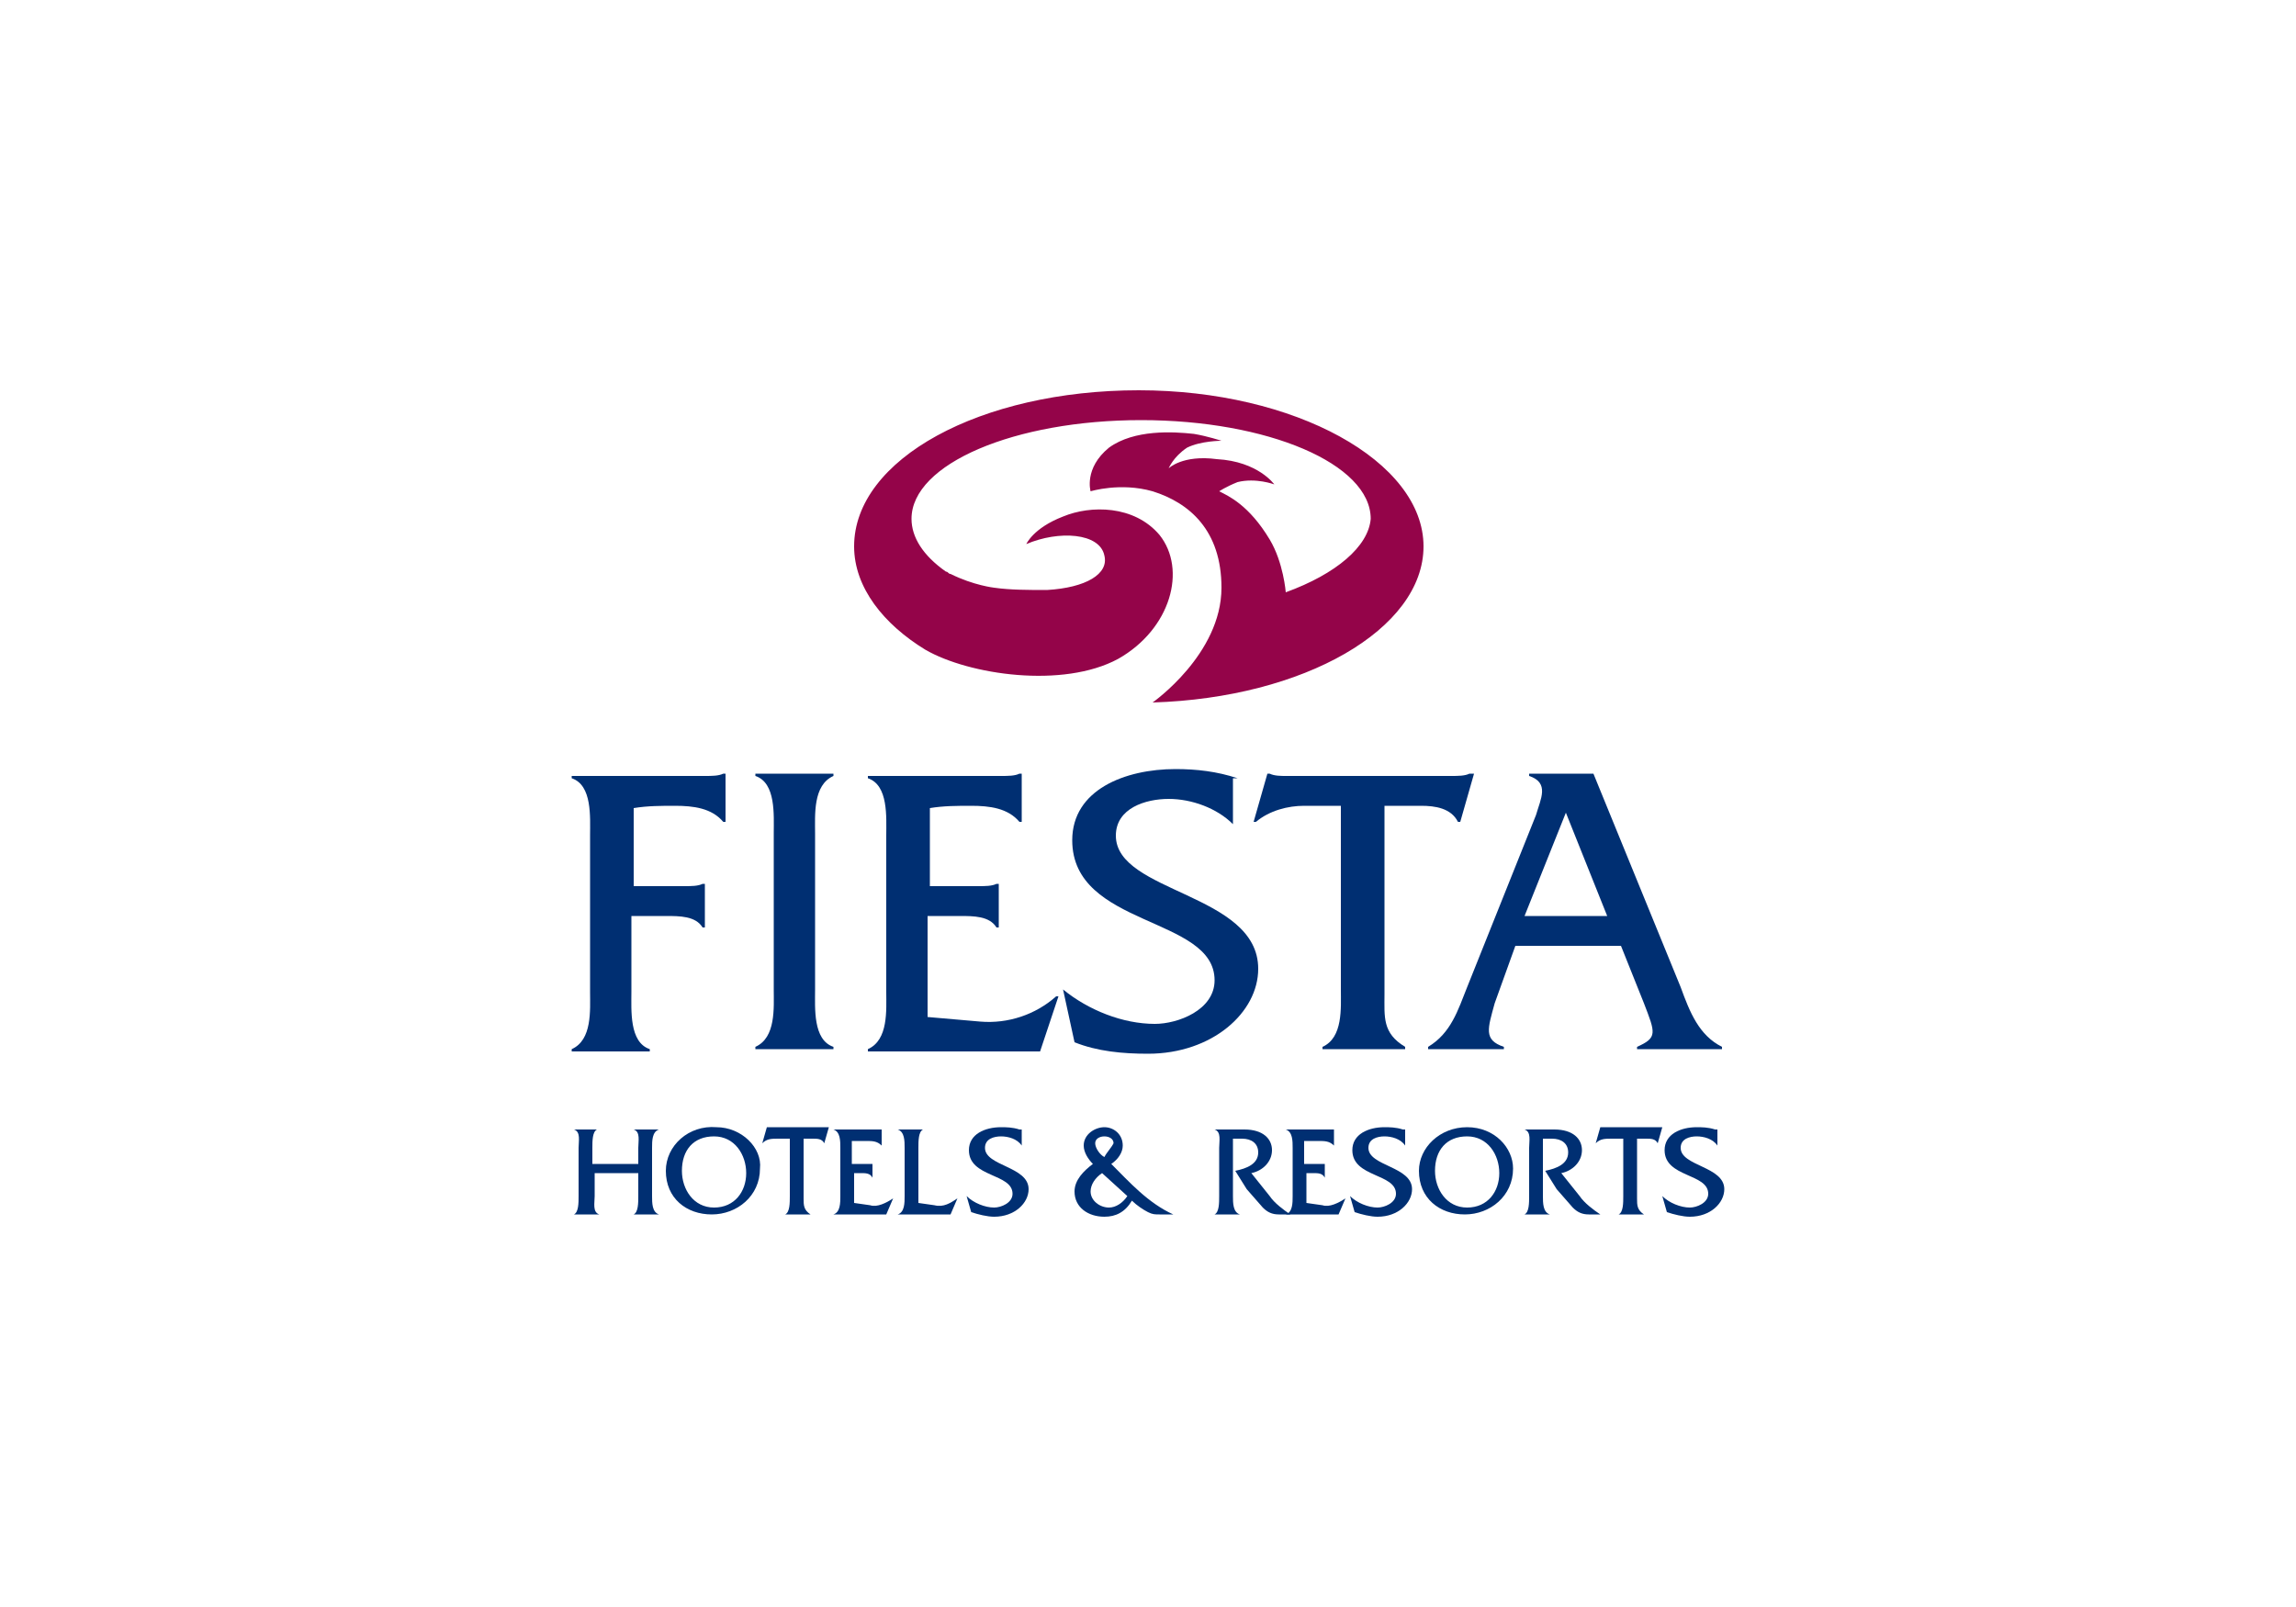
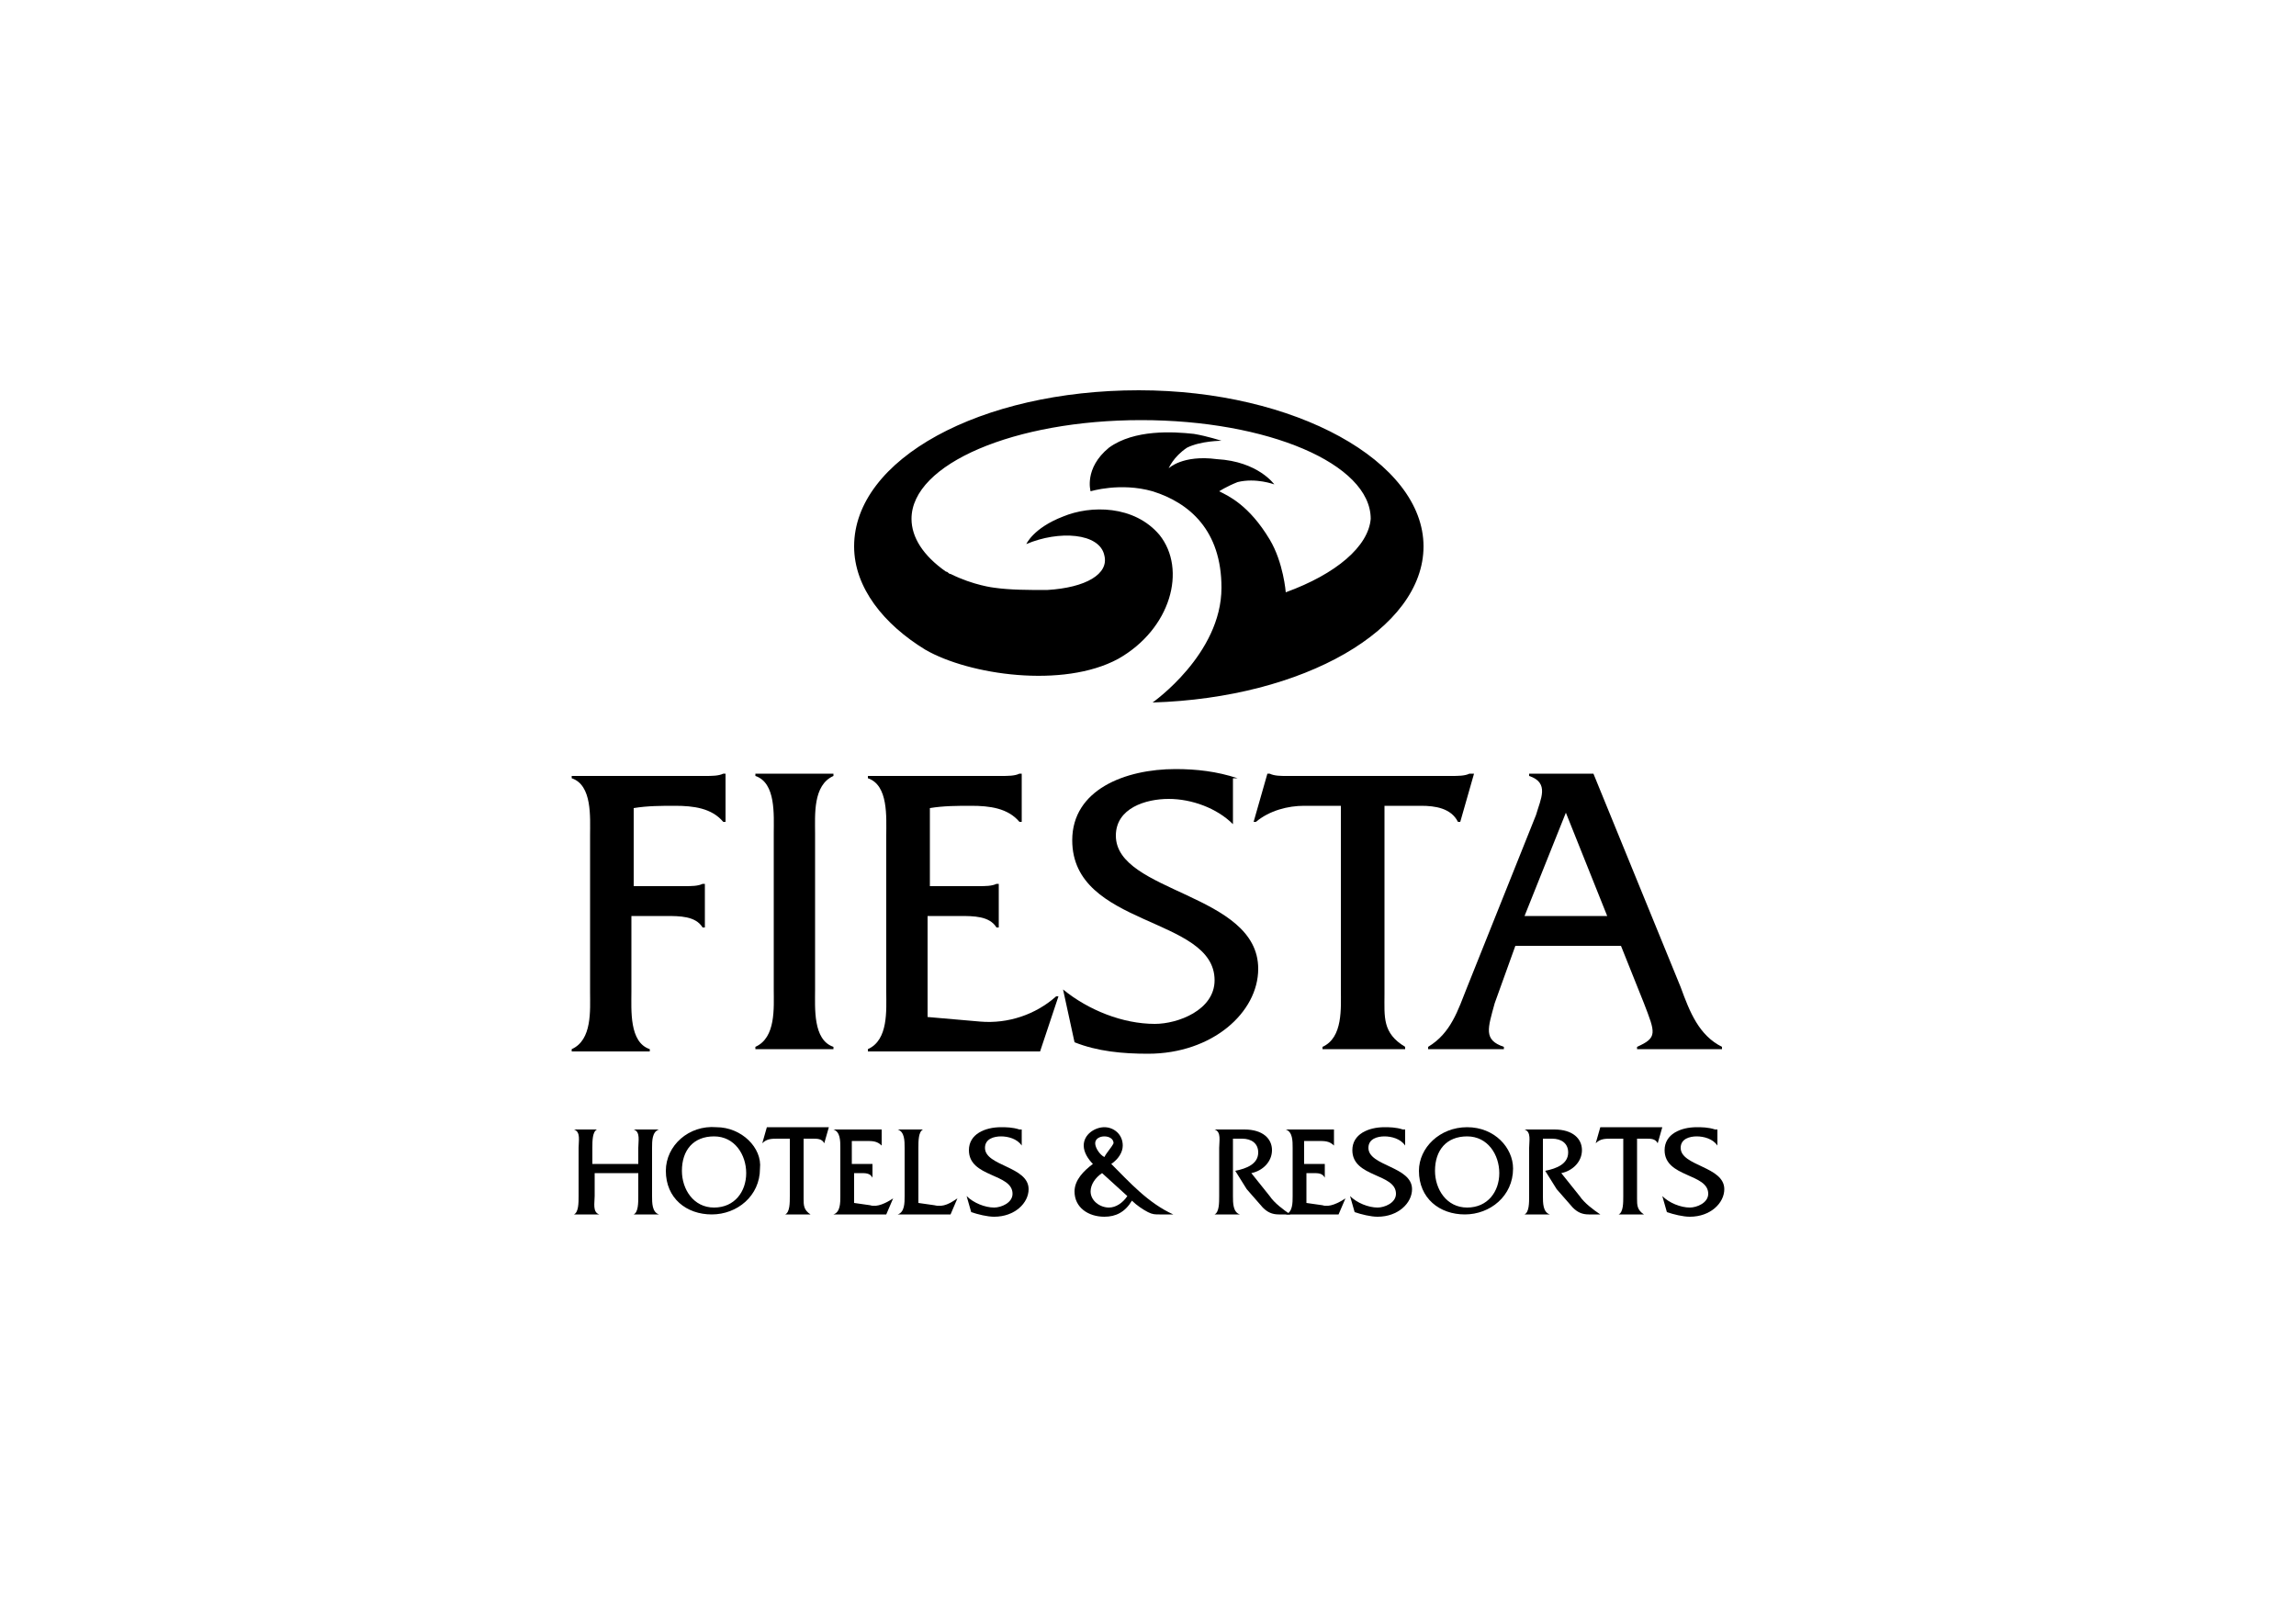
<svg xmlns="http://www.w3.org/2000/svg" version="1.1" id="Capa_1" x="0px" y="0px" viewBox="0 0 100 70" style="enable-background:new 0 0 100 70;" xml:space="preserve">
  <style type="text/css">
- 	.st0{fill:#940449;}
- 	.st1{fill:#002F72;}
- 	.st2{fill-rule:evenodd;clip-rule:evenodd;fill:#002F72;}
+ 	#fiesta_hotels_resorts-Capa_1 .st0{fill:#940449;}
+ 	#fiesta_hotels_resorts-Capa_1 .st1{fill:#002F72;}
+ 	#fiesta_hotels_resorts-Capa_1 .st2{fill-rule:evenodd;clip-rule:evenodd;fill:#002F72;}
</style>
  <g>
    <path class="st0" d="M56,25.8c0,0-0.1-1.3-0.7-2.3c-0.9-1.5-1.8-1.9-2.2-2.1c0,0,0.3-0.2,0.8-0.4c0.8-0.2,1.6,0.1,1.6,0.1   s-0.7-1-2.5-1.1c-1.5-0.2-2.1,0.4-2.1,0.4s0.2-0.5,0.8-0.9c0.6-0.3,1.5-0.3,1.5-0.3S52.6,19,52,18.9c-0.9-0.1-2.6-0.2-3.7,0.6   c-1.1,0.9-0.8,1.9-0.8,1.9s1.3-0.4,2.7,0c1.6,0.5,3,1.7,3,4.2c0,2.9-3,5-3,5c6.6-0.2,11.8-3.2,11.8-6.8c0-3.7-5.6-6.8-12.4-6.8   c-6.9,0-12.4,3-12.4,6.8c0,1.8,1.3,3.4,3.1,4.5c1.9,1.1,6,1.7,8.4,0.4c2.3-1.3,3-3.9,1.8-5.4c-1.1-1.3-3-1.3-4.2-0.8   c-1.3,0.5-1.6,1.2-1.6,1.2c1.4-0.6,3.2-0.5,3.4,0.5c0.2,0.8-0.8,1.4-2.5,1.5c-0.8,0-1.6,0-2.3-0.1c0,0-0.9-0.1-1.9-0.6   c-0.1,0-0.1-0.1-0.2-0.1c-1-0.7-1.5-1.5-1.5-2.3c0-2.4,4.5-4.3,10-4.3c5.5,0,10,1.9,10,4.3C59.6,23.8,58.2,25,56,25.8L56,25.8z" />
    <path class="st1" d="M27.8,51.1v1c0,0.3,0,0.7-0.2,0.8v0h1.1v0c-0.3-0.1-0.3-0.5-0.3-0.8V50c0-0.3,0-0.7,0.3-0.8v0h-1.1v0   c0.3,0.1,0.2,0.5,0.2,0.8v0.7h-2V50c0-0.3,0-0.7,0.2-0.8v0H25v0c0.3,0.1,0.2,0.5,0.2,0.8v2.1c0,0.3,0,0.7-0.2,0.8v0h1.1v0   c-0.3-0.1-0.2-0.5-0.2-0.8v-1H27.8L27.8,51.1z" />
    <path class="st2" d="M31.2,49.1C30,49,29,49.9,29,51c0,1.2,0.9,1.9,2,1.9c1.1,0,2.1-0.8,2.1-2C33.2,50,32.3,49.1,31.2,49.1   L31.2,49.1z M31.1,49.5c0.9,0,1.4,0.8,1.4,1.6c0,0.8-0.5,1.5-1.4,1.5c-0.9,0-1.4-0.8-1.4-1.6C29.7,50.1,30.2,49.5,31.1,49.5   L31.1,49.5z" />
    <path class="st2" d="M34.9,49.6h0.5c0.2,0,0.4,0,0.5,0.2h0l0.2-0.7h0c-0.1,0-0.2,0-0.3,0h-2.1h-0.1c-0.1,0-0.1,0-0.2,0h0l-0.2,0.7   h0c0.2-0.2,0.4-0.2,0.7-0.2h0.5v2.5c0,0.3,0,0.7-0.2,0.8v0h1.1v0c-0.3-0.2-0.3-0.4-0.3-0.7V49.6L34.9,49.6z" />
    <path class="st2" d="M37.1,51.1h0.4c0.2,0,0.4,0,0.5,0.2h0v-0.6h0c-0.1,0-0.2,0-0.2,0h-0.7v-1c0.2,0,0.4,0,0.6,0   c0.3,0,0.5,0,0.7,0.2h0v-0.7h0c-0.1,0-0.2,0-0.3,0h-1.8v0c0.3,0.1,0.3,0.5,0.3,0.8v2.1c0,0.3,0,0.7-0.3,0.8v0h2.3l0.3-0.7h0   c-0.3,0.2-0.7,0.4-1,0.3l-0.7-0.1V51.1L37.1,51.1z" />
    <path class="st2" d="M40,52.4V50c0-0.3,0-0.7,0.2-0.8v0h-1.1v0c0.3,0.1,0.3,0.5,0.3,0.8v2.1c0,0.3,0,0.7-0.3,0.8v0h2.3l0.3-0.7h0   c-0.3,0.2-0.6,0.4-1,0.3L40,52.4L40,52.4z" />
    <path class="st1" d="M44.4,49.2c-0.3-0.1-0.6-0.1-0.8-0.1c-0.7,0-1.4,0.3-1.4,1c0,1.2,1.9,1,1.9,1.9c0,0.4-0.5,0.6-0.8,0.6   c-0.4,0-0.9-0.2-1.2-0.5l0.2,0.7c0.3,0.1,0.7,0.2,1,0.2c0.9,0,1.5-0.6,1.5-1.2c0-1-1.9-1-1.9-1.8c0-0.4,0.4-0.5,0.7-0.5   c0.3,0,0.7,0.1,0.9,0.4V49.2L44.4,49.2z" />
    <path class="st2" d="M51.1,52.9L51.1,52.9c-1.1-0.5-1.9-1.4-2.7-2.2c0.3-0.2,0.5-0.5,0.5-0.8c0-0.5-0.4-0.8-0.8-0.8   c-0.4,0-0.9,0.3-0.9,0.8c0,0.3,0.2,0.6,0.4,0.8c-0.4,0.3-0.8,0.7-0.8,1.2c0,0.7,0.6,1.1,1.3,1.1c0.5,0,0.9-0.2,1.2-0.7   c0.2,0.2,0.5,0.4,0.7,0.5c0.2,0.1,0.3,0.1,0.5,0.1H51.1L51.1,52.9z M48.1,50.4c-0.2-0.1-0.4-0.4-0.4-0.6c0-0.2,0.2-0.3,0.4-0.3   c0.2,0,0.4,0.1,0.4,0.3C48.4,50,48.2,50.2,48.1,50.4L48.1,50.4z M49.1,52.1c-0.2,0.3-0.5,0.5-0.8,0.5c-0.4,0-0.8-0.3-0.8-0.7   c0-0.3,0.2-0.6,0.5-0.8L49.1,52.1L49.1,52.1z" />
    <path class="st1" d="M52.9,49.2L52.9,49.2c0.3,0.1,0.2,0.5,0.2,0.8v2.1c0,0.3,0,0.7-0.2,0.8v0h1.1v0c-0.3-0.1-0.3-0.5-0.3-0.8v-2.5   c0.1,0,0.3,0,0.4,0c0.4,0,0.7,0.2,0.7,0.6c0,0.5-0.5,0.7-1,0.8l0.5,0.8l0.7,0.8c0.2,0.2,0.4,0.3,0.7,0.3h0.5   c-0.3-0.2-0.7-0.5-0.9-0.8l-0.8-1c0.5-0.1,0.9-0.5,0.9-1c0-0.5-0.4-0.9-1.2-0.9H52.9L52.9,49.2z" />
    <path class="st2" d="M56.8,51.1h0.4c0.2,0,0.4,0,0.5,0.2h0v-0.6h0c-0.1,0-0.2,0-0.2,0h-0.7v-1c0.2,0,0.4,0,0.6,0   c0.3,0,0.5,0,0.7,0.2h0v-0.7h0c-0.1,0-0.2,0-0.3,0H56v0c0.3,0.1,0.3,0.5,0.3,0.8v2.1c0,0.3,0,0.7-0.3,0.8v0h2.3l0.3-0.7h0   c-0.3,0.2-0.7,0.4-1,0.3l-0.7-0.1V51.1L56.8,51.1z" />
    <path class="st1" d="M61.1,49.2c-0.3-0.1-0.6-0.1-0.8-0.1c-0.7,0-1.4,0.3-1.4,1c0,1.2,1.9,1,1.9,1.9c0,0.4-0.5,0.6-0.8,0.6   c-0.4,0-0.9-0.2-1.2-0.5l0.2,0.7c0.3,0.1,0.7,0.2,1,0.2c0.9,0,1.5-0.6,1.5-1.2c0-1-1.9-1-1.9-1.8c0-0.4,0.4-0.5,0.7-0.5   c0.3,0,0.7,0.1,0.9,0.4V49.2L61.1,49.2z" />
    <path class="st2" d="M63.9,49.1c-1.2,0-2.1,0.9-2.1,1.9c0,1.2,0.9,1.9,2,1.9c1.1,0,2.1-0.8,2.1-2C65.9,50,65.1,49.1,63.9,49.1   L63.9,49.1z M63.9,49.5c0.9,0,1.4,0.8,1.4,1.6c0,0.8-0.5,1.5-1.4,1.5c-0.9,0-1.4-0.8-1.4-1.6C62.5,50.1,63,49.5,63.9,49.5   L63.9,49.5z" />
    <path class="st1" d="M66.4,49.2L66.4,49.2c0.3,0.1,0.2,0.5,0.2,0.8v2.1c0,0.3,0,0.7-0.2,0.8v0h1.1v0c-0.3-0.1-0.3-0.5-0.3-0.8v-2.5   c0.1,0,0.3,0,0.4,0c0.4,0,0.7,0.2,0.7,0.6c0,0.5-0.5,0.7-1,0.8l0.5,0.8l0.7,0.8c0.2,0.2,0.4,0.3,0.7,0.3h0.5   c-0.3-0.2-0.7-0.5-0.9-0.8l-0.8-1c0.5-0.1,0.9-0.5,0.9-1c0-0.5-0.4-0.9-1.2-0.9H66.4L66.4,49.2z" />
    <path class="st2" d="M71.2,49.6h0.5c0.2,0,0.4,0,0.5,0.2h0l0.2-0.7h0c-0.1,0-0.2,0-0.3,0H70h-0.1c-0.1,0-0.1,0-0.2,0h0l-0.2,0.7h0   c0.2-0.2,0.4-0.2,0.7-0.2h0.5v2.5c0,0.3,0,0.7-0.2,0.8v0h1.1v0c-0.3-0.2-0.3-0.4-0.3-0.7V49.6L71.2,49.6z" />
    <path class="st1" d="M74.7,49.2c-0.3-0.1-0.6-0.1-0.8-0.1c-0.7,0-1.4,0.3-1.4,1c0,1.2,1.9,1,1.9,1.9c0,0.4-0.5,0.6-0.8,0.6   c-0.4,0-0.9-0.2-1.2-0.5l0.2,0.7c0.3,0.1,0.7,0.2,1,0.2c0.9,0,1.5-0.6,1.5-1.2c0-1-1.9-1-1.9-1.8c0-0.4,0.4-0.5,0.7-0.5   c0.3,0,0.7,0.1,0.9,0.4V49.2L74.7,49.2z" />
    <path class="st1" d="M27.7,39.9h1.3c0.6,0,1.3,0,1.6,0.5h0.1v-1.9h-0.1c-0.2,0.1-0.5,0.1-0.8,0.1h-2.2v-3.4   c0.6-0.1,1.2-0.1,1.8-0.1c0.8,0,1.6,0.1,2.1,0.7h0.1v-2.1h-0.1c-0.2,0.1-0.5,0.1-0.8,0.1h-5.8v0.1c0.9,0.3,0.8,1.7,0.8,2.5v6.8   c0,0.8,0.1,2.1-0.8,2.5v0.1h3.4v-0.1c-0.9-0.3-0.8-1.7-0.8-2.5V39.9L27.7,39.9z" />
    <path class="st1" d="M33.7,43.1c0,0.8,0.1,2.1-0.8,2.5v0.1h3.4v-0.1c-0.9-0.3-0.8-1.7-0.8-2.5v-6.8c0-0.8-0.1-2.1,0.8-2.5v-0.1   h-3.4v0.1c0.9,0.3,0.8,1.7,0.8,2.5V43.1L33.7,43.1z" />
    <path class="st1" d="M40.5,39.9h1.3c0.6,0,1.3,0,1.6,0.5h0.1v-1.9h-0.1c-0.2,0.1-0.5,0.1-0.8,0.1h-2.1v-3.4   c0.6-0.1,1.2-0.1,1.8-0.1c0.8,0,1.6,0.1,2.1,0.7h0.1v-2.1h-0.1c-0.2,0.1-0.5,0.1-0.8,0.1h-5.8v0.1c0.9,0.3,0.8,1.7,0.8,2.5v6.8   c0,0.8,0.1,2.1-0.8,2.5v0.1h7.5l0.8-2.4h-0.1c-0.9,0.8-2.1,1.2-3.3,1.1l-2.3-0.2V39.9L40.5,39.9z" />
    <path class="st1" d="M53.9,33.9c-0.9-0.3-1.8-0.4-2.7-0.4c-2.2,0-4.5,0.9-4.5,3.1c0,3.8,6.2,3.3,6.2,6.1c0,1.3-1.6,1.9-2.6,1.9   c-1.4,0-2.9-0.6-4-1.5l0.5,2.3c1,0.4,2.1,0.5,3.2,0.5c2.8,0,4.8-1.8,4.8-3.7c0-3.3-6.2-3.3-6.2-5.8c0-1.2,1.3-1.6,2.3-1.6   c1,0,2.1,0.4,2.8,1.1V33.9L53.9,33.9z" />
    <path class="st1" d="M60.3,35.1h1.6c0.6,0,1.3,0.1,1.6,0.7h0.1l0.6-2.1H64c-0.2,0.1-0.5,0.1-0.8,0.1h-6.7H56c-0.2,0-0.5,0-0.7-0.1   h-0.1l-0.6,2.1h0.1c0.6-0.5,1.4-0.7,2.1-0.7h1.6v8c0,0.8,0.1,2.1-0.8,2.5v0.1h3.6v-0.1c-1-0.6-0.9-1.3-0.9-2.3V35.1L60.3,35.1z" />
    <path class="st2" d="M70.6,41.2l1,2.5c0.5,1.3,0.6,1.5-0.3,1.9v0.1H75v-0.1c-1-0.5-1.4-1.5-1.8-2.6l-3.8-9.3h-2.8v0.1   c0.9,0.3,0.5,1,0.3,1.7l-3,7.5c-0.4,1-0.7,2-1.7,2.6v0.1h3.3v-0.1c-0.9-0.3-0.7-0.8-0.4-1.9l0.9-2.5H70.6L70.6,41.2z M70,39.9h-3.6   l1.8-4.5L70,39.9L70,39.9z" />
  </g>
</svg>
